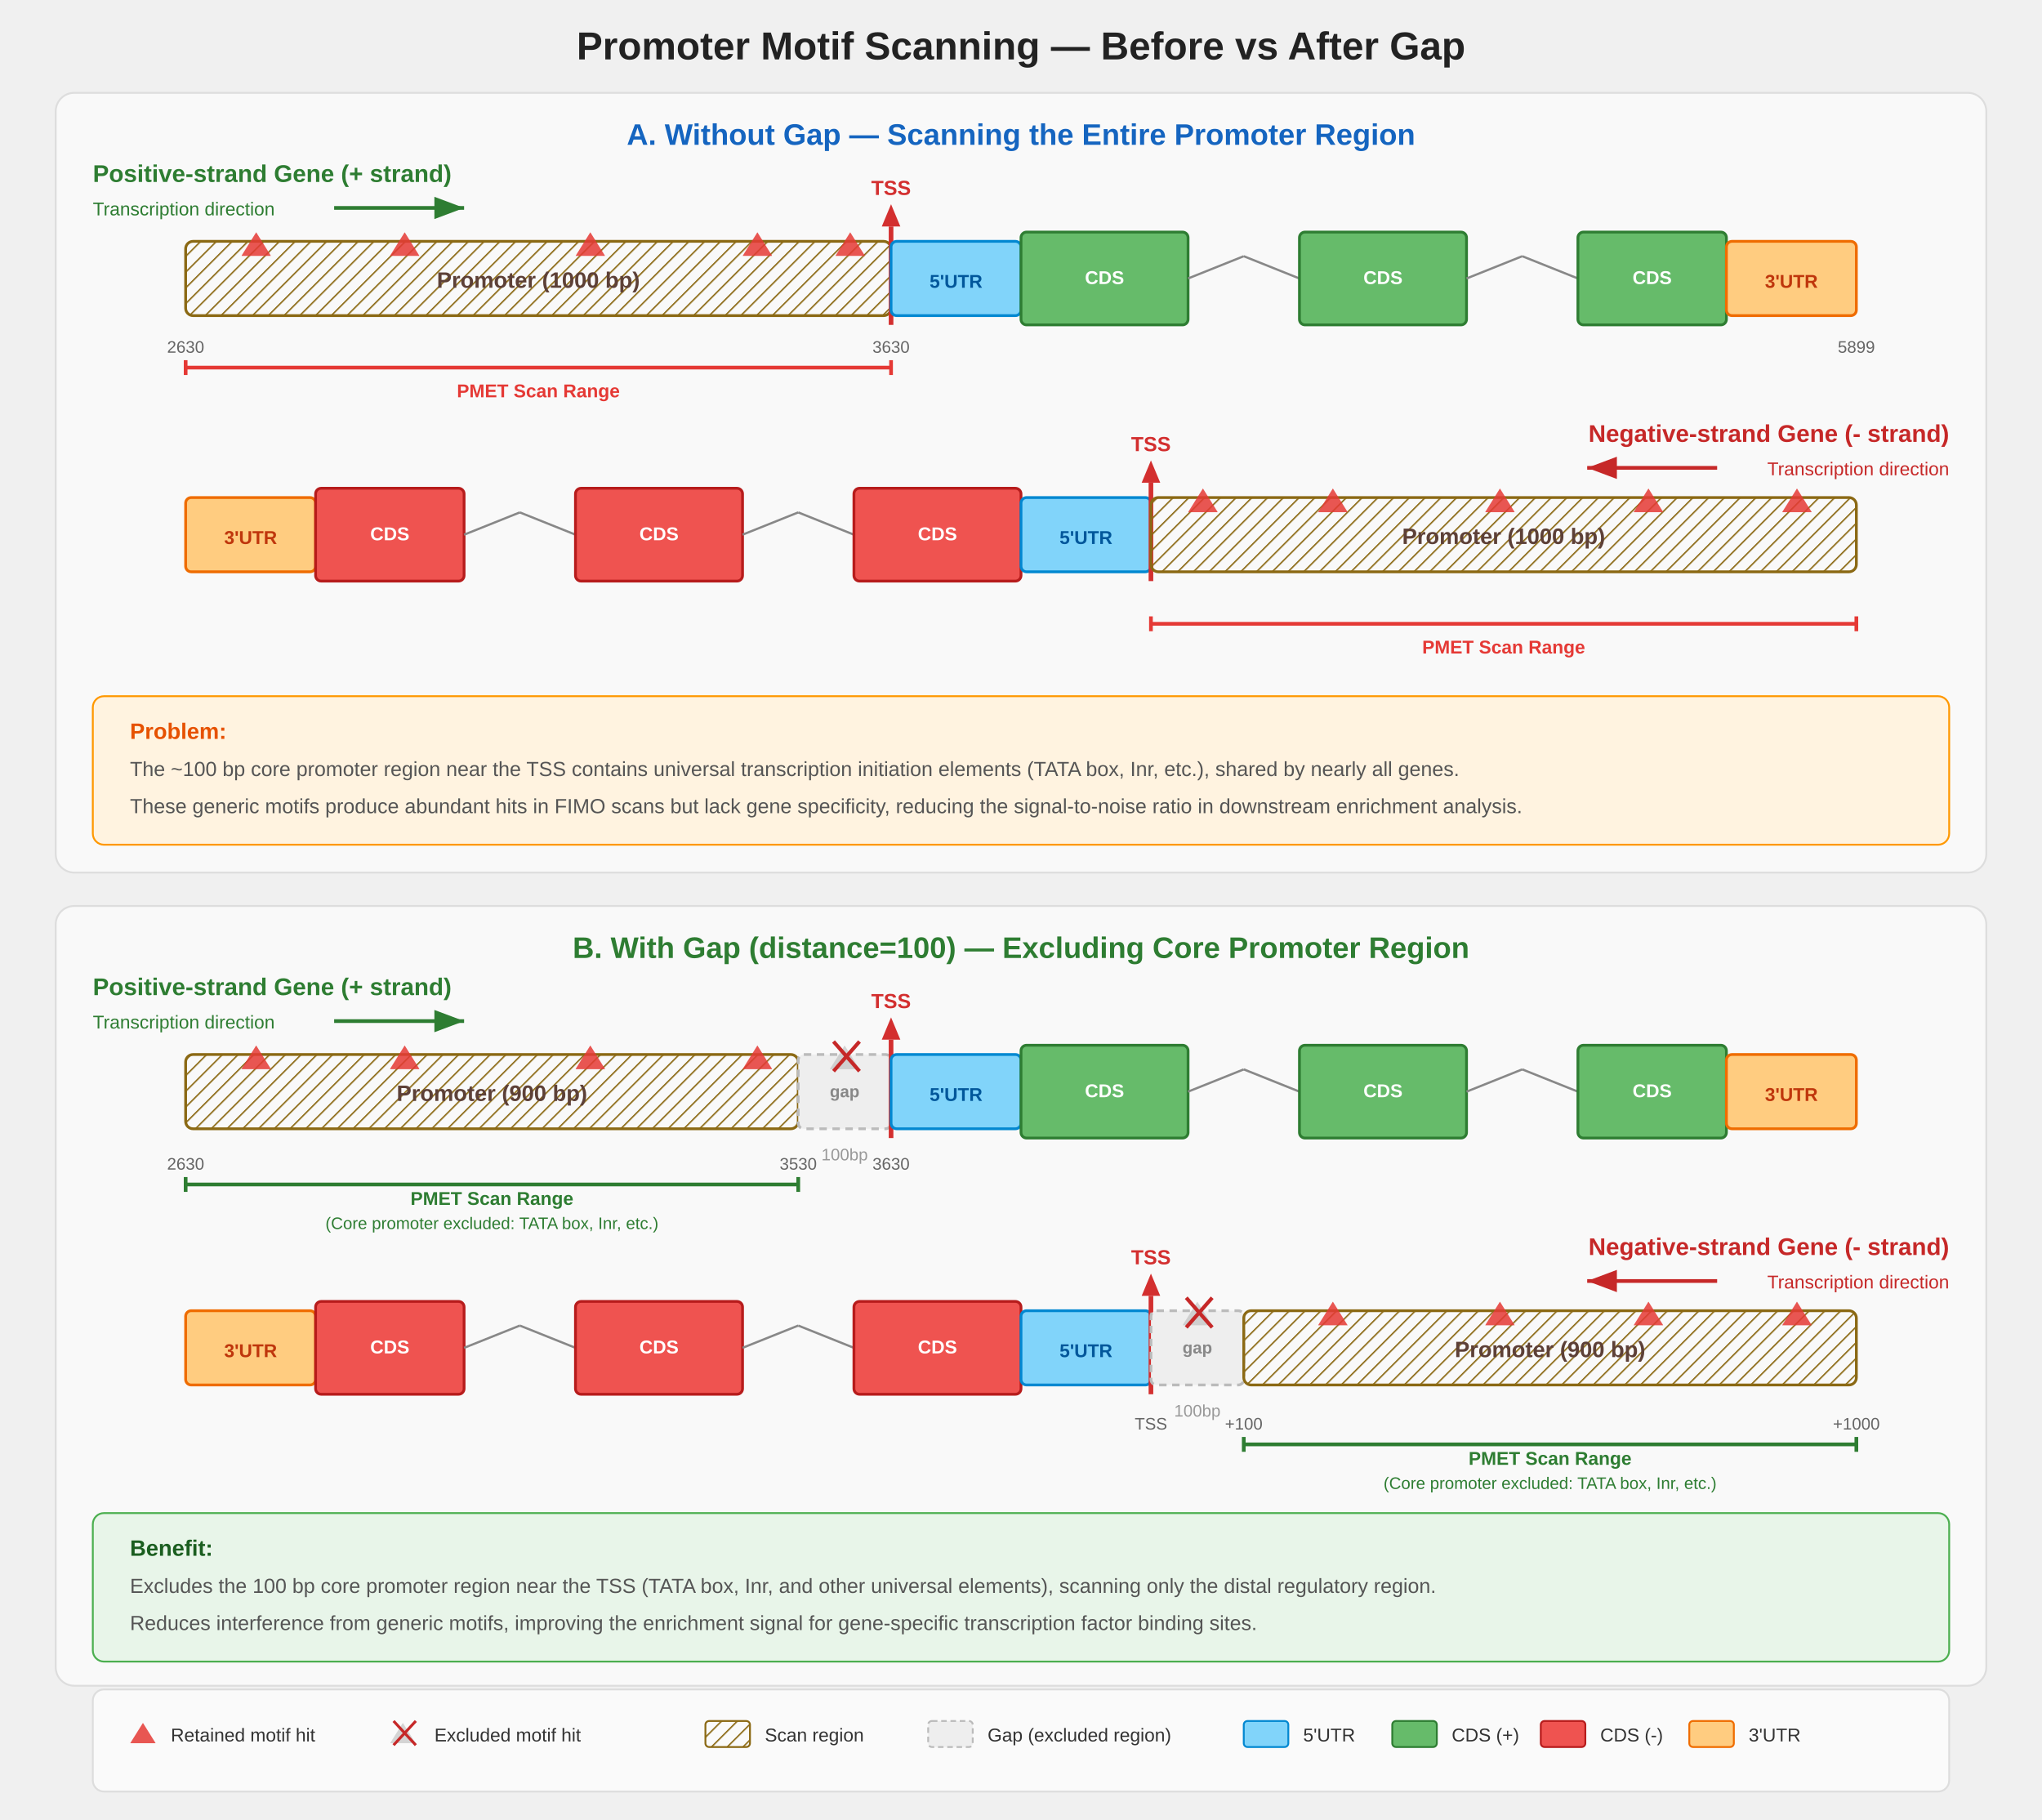
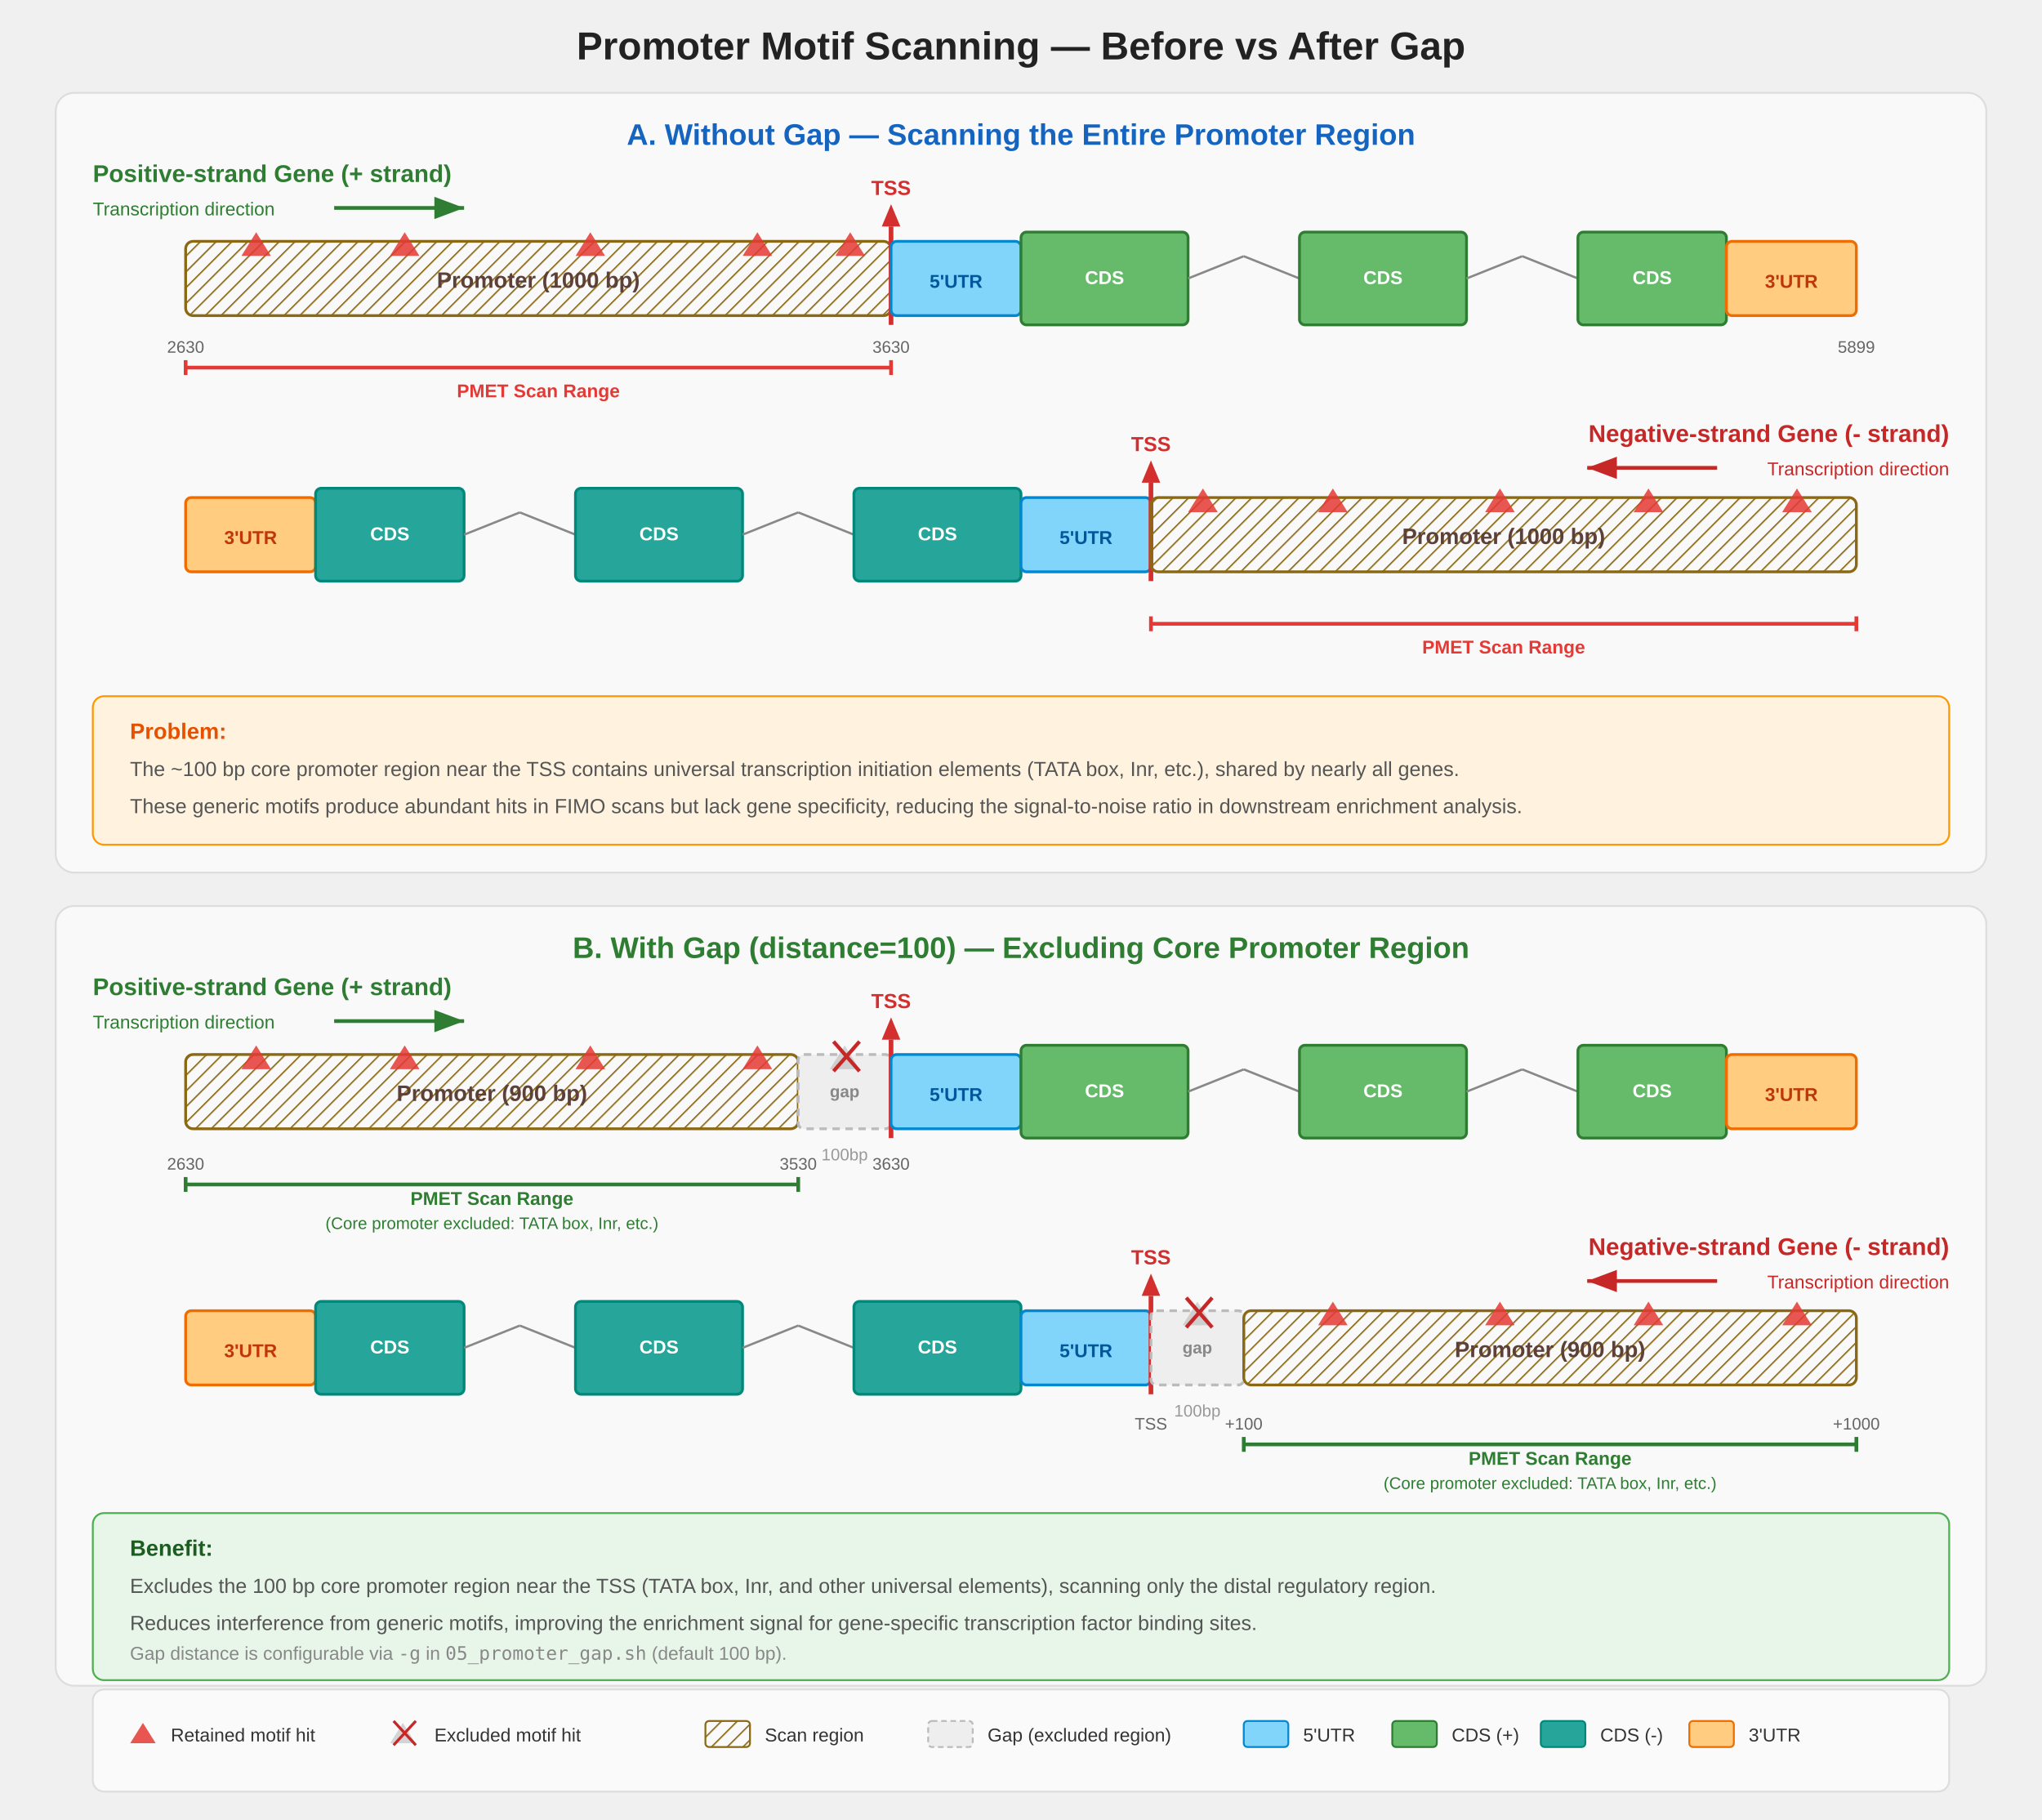
<svg xmlns="http://www.w3.org/2000/svg" viewBox="0 0 1100 980" font-family="Arial, sans-serif">
  <defs>
    <marker id="arrowR" markerWidth="8" markerHeight="6" refX="8" refY="3" orient="auto">
      <polygon points="0 0, 8 3, 0 6" fill="#2e7d32" />
    </marker>
    <marker id="arrowRed" markerWidth="8" markerHeight="6" refX="8" refY="3" orient="auto">
      <polygon points="0 0, 8 3, 0 6" fill="#c62828" />
    </marker>
    <pattern id="hatch" patternUnits="userSpaceOnUse" width="6" height="6" patternTransform="rotate(45)">
      <line x1="0" y1="0" x2="0" y2="6" stroke="#8b6914" stroke-width="1.5" />
    </pattern>
    <symbol id="motif" viewBox="0 0 20 16">
      <polygon points="10,0 20,16 0,16" fill="#e53935" opacity="0.85" />
    </symbol>
    <symbol id="motifGray" viewBox="0 0 20 16">
      <polygon points="10,0 20,16 0,16" fill="#bbb" opacity="0.6" />
    </symbol>
  </defs>
  <text x="550" y="32" text-anchor="middle" font-size="21" font-weight="bold" fill="#222">Promoter Motif Scanning — Before vs After Gap</text>
  <rect x="30" y="50" width="1040" height="420" rx="10" fill="#f9f9f9" stroke="#ddd" stroke-width="1" />
  <text x="550" y="78" text-anchor="middle" font-size="16" font-weight="bold" fill="#1565c0">A. Without Gap — Scanning the Entire Promoter Region</text>
  <text x="50" y="98" font-size="13" font-weight="bold" fill="#2e7d32">Positive-strand Gene (+ strand)</text>
  <text x="50" y="116" font-size="10" fill="#2e7d32">Transcription direction</text>
  <line x1="180" y1="112" x2="250" y2="112" stroke="#2e7d32" stroke-width="2" marker-end="url(#arrowR)" />
  <rect x="100" y="130" width="380" height="40" rx="4" fill="url(#hatch)" stroke="#8b6914" stroke-width="1.5" />
  <text x="290" y="155" text-anchor="middle" font-size="12" font-weight="bold" fill="#5d4037">Promoter (1000 bp)</text>
  <use href="#motif" x="130" y="125" width="16" height="13" />
  <use href="#motif" x="210" y="125" width="16" height="13" />
  <use href="#motif" x="310" y="125" width="16" height="13" />
  <use href="#motif" x="400" y="125" width="16" height="13" />
  <use href="#motif" x="450" y="125" width="16" height="13" />
  <line x1="480" y1="122" x2="480" y2="175" stroke="#d32f2f" stroke-width="2.5" />
  <polygon points="475,122 480,110 485,122" fill="#d32f2f" />
  <text x="480" y="105" text-anchor="middle" font-size="11" font-weight="bold" fill="#d32f2f">TSS</text>
  <rect x="480" y="130" width="70" height="40" rx="3" fill="#81d4fa" stroke="#0288d1" stroke-width="1.5" />
  <text x="515" y="155" text-anchor="middle" font-size="10" font-weight="bold" fill="#01579b">5'UTR</text>
  <rect x="550" y="125" width="90" height="50" rx="3" fill="#66bb6a" stroke="#2e7d32" stroke-width="1.5" />
  <text x="595" y="153" text-anchor="middle" font-size="10" font-weight="bold" fill="#fff">CDS</text>
  <line x1="640" y1="150" x2="670" y2="138" stroke="#888" stroke-width="1.2" />
  <line x1="670" y1="138" x2="700" y2="150" stroke="#888" stroke-width="1.2" />
  <rect x="700" y="125" width="90" height="50" rx="3" fill="#66bb6a" stroke="#2e7d32" stroke-width="1.5" />
  <text x="745" y="153" text-anchor="middle" font-size="10" font-weight="bold" fill="#fff">CDS</text>
  <line x1="790" y1="150" x2="820" y2="138" stroke="#888" stroke-width="1.2" />
  <line x1="820" y1="138" x2="850" y2="150" stroke="#888" stroke-width="1.2" />
  <rect x="850" y="125" width="80" height="50" rx="3" fill="#66bb6a" stroke="#2e7d32" stroke-width="1.5" />
  <text x="890" y="153" text-anchor="middle" font-size="10" font-weight="bold" fill="#fff">CDS</text>
  <rect x="930" y="130" width="70" height="40" rx="3" fill="#ffcc80" stroke="#ef6c00" stroke-width="1.5" />
  <text x="965" y="155" text-anchor="middle" font-size="10" font-weight="bold" fill="#bf360c">3'UTR</text>
  <text x="100" y="190" text-anchor="middle" font-size="9" fill="#666">2630</text>
  <text x="480" y="190" text-anchor="middle" font-size="9" fill="#666">3630</text>
  <text x="1000" y="190" text-anchor="middle" font-size="9" fill="#666">5899</text>
  <line x1="100" y1="198" x2="480" y2="198" stroke="#e53935" stroke-width="2" />
  <line x1="100" y1="194" x2="100" y2="202" stroke="#e53935" stroke-width="2" />
  <line x1="480" y1="194" x2="480" y2="202" stroke="#e53935" stroke-width="2" />
  <text x="290" y="214" text-anchor="middle" font-size="10" font-weight="bold" fill="#e53935">PMET Scan Range</text>
  <text x="1050" y="238" text-anchor="end" font-size="13" font-weight="bold" fill="#c62828">Negative-strand Gene (- strand)</text>
  <text x="1050" y="256" text-anchor="end" font-size="10" fill="#c62828">Transcription direction</text>
  <g transform="translate(985, 0) scale(-1, 1)">
    <line x1="60" y1="252" x2="130" y2="252" stroke="#c62828" stroke-width="2" marker-end="url(#arrowRed)" />
  </g>
  <rect x="100" y="268" width="70" height="40" rx="3" fill="#ffcc80" stroke="#ef6c00" stroke-width="1.5" />
  <text x="135" y="293" text-anchor="middle" font-size="10" font-weight="bold" fill="#bf360c">3'UTR</text>
-   <rect x="170" y="263" width="80" height="50" rx="3" fill="#ef5350" stroke="#b71c1c" stroke-width="1.5" />
+   <rect x="170" y="263" width="80" height="50" rx="3" fill="#26a69a" stroke="#00897b" stroke-width="1.5" />
  <text x="210" y="291" text-anchor="middle" font-size="10" font-weight="bold" fill="#fff">CDS</text>
  <line x1="250" y1="288" x2="280" y2="276" stroke="#888" stroke-width="1.2" />
  <line x1="280" y1="276" x2="310" y2="288" stroke="#888" stroke-width="1.2" />
-   <rect x="310" y="263" width="90" height="50" rx="3" fill="#ef5350" stroke="#b71c1c" stroke-width="1.5" />
+   <rect x="310" y="263" width="90" height="50" rx="3" fill="#26a69a" stroke="#00897b" stroke-width="1.5" />
  <text x="355" y="291" text-anchor="middle" font-size="10" font-weight="bold" fill="#fff">CDS</text>
  <line x1="400" y1="288" x2="430" y2="276" stroke="#888" stroke-width="1.2" />
  <line x1="430" y1="276" x2="460" y2="288" stroke="#888" stroke-width="1.2" />
-   <rect x="460" y="263" width="90" height="50" rx="3" fill="#ef5350" stroke="#b71c1c" stroke-width="1.5" />
+   <rect x="460" y="263" width="90" height="50" rx="3" fill="#26a69a" stroke="#00897b" stroke-width="1.5" />
  <text x="505" y="291" text-anchor="middle" font-size="10" font-weight="bold" fill="#fff">CDS</text>
  <rect x="550" y="268" width="70" height="40" rx="3" fill="#81d4fa" stroke="#0288d1" stroke-width="1.5" />
  <text x="585" y="293" text-anchor="middle" font-size="10" font-weight="bold" fill="#01579b">5'UTR</text>
  <line x1="620" y1="260" x2="620" y2="313" stroke="#d32f2f" stroke-width="2.5" />
  <polygon points="615,260 620,248 625,260" fill="#d32f2f" />
  <text x="620" y="243" text-anchor="middle" font-size="11" font-weight="bold" fill="#d32f2f">TSS</text>
  <rect x="620" y="268" width="380" height="40" rx="4" fill="url(#hatch)" stroke="#8b6914" stroke-width="1.5" />
  <text x="810" y="293" text-anchor="middle" font-size="12" font-weight="bold" fill="#5d4037">Promoter (1000 bp)</text>
  <use href="#motif" x="640" y="263" width="16" height="13" />
  <use href="#motif" x="710" y="263" width="16" height="13" />
  <use href="#motif" x="800" y="263" width="16" height="13" />
  <use href="#motif" x="880" y="263" width="16" height="13" />
  <use href="#motif" x="960" y="263" width="16" height="13" />
  <line x1="620" y1="336" x2="1000" y2="336" stroke="#e53935" stroke-width="2" />
  <line x1="620" y1="332" x2="620" y2="340" stroke="#e53935" stroke-width="2" />
  <line x1="1000" y1="332" x2="1000" y2="340" stroke="#e53935" stroke-width="2" />
  <text x="810" y="352" text-anchor="middle" font-size="10" font-weight="bold" fill="#e53935">PMET Scan Range</text>
  <rect x="50" y="375" width="1000" height="80" rx="6" fill="#fff3e0" stroke="#ff9800" stroke-width="1" />
  <text x="70" y="398" font-size="12" font-weight="bold" fill="#e65100">Problem:</text>
  <text x="70" y="418" font-size="11" fill="#555">The ~100 bp core promoter region near the TSS contains universal transcription initiation elements (TATA box, Inr, etc.), shared by nearly all genes.</text>
  <text x="70" y="438" font-size="11" fill="#555">These generic motifs produce abundant hits in FIMO scans but lack gene specificity, reducing the signal-to-noise ratio in downstream enrichment analysis.</text>
  <rect x="30" y="488" width="1040" height="420" rx="10" fill="#f9f9f9" stroke="#ddd" stroke-width="1" />
  <text x="550" y="516" text-anchor="middle" font-size="16" font-weight="bold" fill="#2e7d32">B. With Gap (distance=100) — Excluding Core Promoter Region</text>
  <text x="50" y="536" font-size="13" font-weight="bold" fill="#2e7d32">Positive-strand Gene (+ strand)</text>
  <text x="50" y="554" font-size="10" fill="#2e7d32">Transcription direction</text>
  <line x1="180" y1="550" x2="250" y2="550" stroke="#2e7d32" stroke-width="2" marker-end="url(#arrowR)" />
  <rect x="100" y="568" width="330" height="40" rx="4" fill="url(#hatch)" stroke="#8b6914" stroke-width="1.5" />
  <text x="265" y="593" text-anchor="middle" font-size="12" font-weight="bold" fill="#5d4037">Promoter (900 bp)</text>
  <rect x="430" y="568" width="50" height="40" rx="3" fill="#eee" stroke="#bbb" stroke-width="1.5" stroke-dasharray="4,3" />
  <text x="455" y="591" text-anchor="middle" font-size="9" font-weight="bold" fill="#888">gap</text>
  <text x="455" y="625" text-anchor="middle" font-size="9" fill="#999">100bp</text>
  <use href="#motif" x="130" y="563" width="16" height="13" />
  <use href="#motif" x="210" y="563" width="16" height="13" />
  <use href="#motif" x="310" y="563" width="16" height="13" />
  <use href="#motif" x="400" y="563" width="16" height="13" />
  <use href="#motifGray" x="447" y="563" width="16" height="13" />
  <line x1="449" y1="561" x2="463" y2="577" stroke="#c62828" stroke-width="2" />
  <line x1="463" y1="561" x2="449" y2="577" stroke="#c62828" stroke-width="2" />
  <line x1="480" y1="560" x2="480" y2="613" stroke="#d32f2f" stroke-width="2.5" />
  <polygon points="475,560 480,548 485,560" fill="#d32f2f" />
  <text x="480" y="543" text-anchor="middle" font-size="11" font-weight="bold" fill="#d32f2f">TSS</text>
  <rect x="480" y="568" width="70" height="40" rx="3" fill="#81d4fa" stroke="#0288d1" stroke-width="1.5" />
  <text x="515" y="593" text-anchor="middle" font-size="10" font-weight="bold" fill="#01579b">5'UTR</text>
  <rect x="550" y="563" width="90" height="50" rx="3" fill="#66bb6a" stroke="#2e7d32" stroke-width="1.5" />
  <text x="595" y="591" text-anchor="middle" font-size="10" font-weight="bold" fill="#fff">CDS</text>
  <line x1="640" y1="588" x2="670" y2="576" stroke="#888" stroke-width="1.2" />
  <line x1="670" y1="576" x2="700" y2="588" stroke="#888" stroke-width="1.2" />
  <rect x="700" y="563" width="90" height="50" rx="3" fill="#66bb6a" stroke="#2e7d32" stroke-width="1.5" />
  <text x="745" y="591" text-anchor="middle" font-size="10" font-weight="bold" fill="#fff">CDS</text>
  <line x1="790" y1="588" x2="820" y2="576" stroke="#888" stroke-width="1.2" />
  <line x1="820" y1="576" x2="850" y2="588" stroke="#888" stroke-width="1.2" />
  <rect x="850" y="563" width="80" height="50" rx="3" fill="#66bb6a" stroke="#2e7d32" stroke-width="1.5" />
  <text x="890" y="591" text-anchor="middle" font-size="10" font-weight="bold" fill="#fff">CDS</text>
  <rect x="930" y="568" width="70" height="40" rx="3" fill="#ffcc80" stroke="#ef6c00" stroke-width="1.5" />
  <text x="965" y="593" text-anchor="middle" font-size="10" font-weight="bold" fill="#bf360c">3'UTR</text>
  <text x="100" y="630" text-anchor="middle" font-size="9" fill="#666">2630</text>
  <text x="430" y="630" text-anchor="middle" font-size="9" fill="#666">3530</text>
  <text x="480" y="630" text-anchor="middle" font-size="9" fill="#666">3630</text>
  <line x1="100" y1="638" x2="430" y2="638" stroke="#2e7d32" stroke-width="2" />
  <line x1="100" y1="634" x2="100" y2="642" stroke="#2e7d32" stroke-width="2" />
  <line x1="430" y1="634" x2="430" y2="642" stroke="#2e7d32" stroke-width="2" />
  <text x="265" y="649" text-anchor="middle" font-size="10" font-weight="bold" fill="#2e7d32">PMET Scan Range</text>
  <text x="265" y="662" text-anchor="middle" font-size="9" fill="#2e7d32">(Core promoter excluded: TATA box, Inr, etc.)</text>
  <text x="1050" y="676" text-anchor="end" font-size="13" font-weight="bold" fill="#c62828">Negative-strand Gene (- strand)</text>
  <text x="1050" y="694" text-anchor="end" font-size="10" fill="#c62828">Transcription direction</text>
  <g transform="translate(985, 0) scale(-1, 1)">
    <line x1="60" y1="690" x2="130" y2="690" stroke="#c62828" stroke-width="2" marker-end="url(#arrowRed)" />
  </g>
  <rect x="100" y="706" width="70" height="40" rx="3" fill="#ffcc80" stroke="#ef6c00" stroke-width="1.5" />
  <text x="135" y="731" text-anchor="middle" font-size="10" font-weight="bold" fill="#bf360c">3'UTR</text>
-   <rect x="170" y="701" width="80" height="50" rx="3" fill="#ef5350" stroke="#b71c1c" stroke-width="1.5" />
+   <rect x="170" y="701" width="80" height="50" rx="3" fill="#26a69a" stroke="#00897b" stroke-width="1.5" />
  <text x="210" y="729" text-anchor="middle" font-size="10" font-weight="bold" fill="#fff">CDS</text>
  <line x1="250" y1="726" x2="280" y2="714" stroke="#888" stroke-width="1.2" />
  <line x1="280" y1="714" x2="310" y2="726" stroke="#888" stroke-width="1.2" />
-   <rect x="310" y="701" width="90" height="50" rx="3" fill="#ef5350" stroke="#b71c1c" stroke-width="1.5" />
+   <rect x="310" y="701" width="90" height="50" rx="3" fill="#26a69a" stroke="#00897b" stroke-width="1.5" />
  <text x="355" y="729" text-anchor="middle" font-size="10" font-weight="bold" fill="#fff">CDS</text>
  <line x1="400" y1="726" x2="430" y2="714" stroke="#888" stroke-width="1.2" />
  <line x1="430" y1="714" x2="460" y2="726" stroke="#888" stroke-width="1.2" />
-   <rect x="460" y="701" width="90" height="50" rx="3" fill="#ef5350" stroke="#b71c1c" stroke-width="1.5" />
+   <rect x="460" y="701" width="90" height="50" rx="3" fill="#26a69a" stroke="#00897b" stroke-width="1.5" />
  <text x="505" y="729" text-anchor="middle" font-size="10" font-weight="bold" fill="#fff">CDS</text>
  <rect x="550" y="706" width="70" height="40" rx="3" fill="#81d4fa" stroke="#0288d1" stroke-width="1.5" />
  <text x="585" y="731" text-anchor="middle" font-size="10" font-weight="bold" fill="#01579b">5'UTR</text>
  <line x1="620" y1="698" x2="620" y2="751" stroke="#d32f2f" stroke-width="2.5" />
  <polygon points="615,698 620,686 625,698" fill="#d32f2f" />
  <text x="620" y="681" text-anchor="middle" font-size="11" font-weight="bold" fill="#d32f2f">TSS</text>
  <rect x="620" y="706" width="50" height="40" rx="3" fill="#eee" stroke="#bbb" stroke-width="1.5" stroke-dasharray="4,3" />
  <text x="645" y="729" text-anchor="middle" font-size="9" font-weight="bold" fill="#888">gap</text>
  <text x="645" y="763" text-anchor="middle" font-size="9" fill="#999">100bp</text>
  <use href="#motifGray" x="637" y="701" width="16" height="13" />
  <line x1="639" y1="699" x2="653" y2="715" stroke="#c62828" stroke-width="2" />
  <line x1="653" y1="699" x2="639" y2="715" stroke="#c62828" stroke-width="2" />
  <rect x="670" y="706" width="330" height="40" rx="4" fill="url(#hatch)" stroke="#8b6914" stroke-width="1.5" />
  <text x="835" y="731" text-anchor="middle" font-size="12" font-weight="bold" fill="#5d4037">Promoter (900 bp)</text>
  <use href="#motif" x="710" y="701" width="16" height="13" />
  <use href="#motif" x="800" y="701" width="16" height="13" />
  <use href="#motif" x="880" y="701" width="16" height="13" />
  <use href="#motif" x="960" y="701" width="16" height="13" />
  <text x="620" y="770" text-anchor="middle" font-size="9" fill="#666">TSS</text>
  <text x="670" y="770" text-anchor="middle" font-size="9" fill="#666">+100</text>
  <text x="1000" y="770" text-anchor="middle" font-size="9" fill="#666">+1000</text>
  <line x1="670" y1="778" x2="1000" y2="778" stroke="#2e7d32" stroke-width="2" />
  <line x1="670" y1="774" x2="670" y2="782" stroke="#2e7d32" stroke-width="2" />
  <line x1="1000" y1="774" x2="1000" y2="782" stroke="#2e7d32" stroke-width="2" />
  <text x="835" y="789" text-anchor="middle" font-size="10" font-weight="bold" fill="#2e7d32">PMET Scan Range</text>
  <text x="835" y="802" text-anchor="middle" font-size="9" fill="#2e7d32">(Core promoter excluded: TATA box, Inr, etc.)</text>
-   <rect x="50" y="815" width="1000" height="80" rx="6" fill="#e8f5e9" stroke="#4caf50" stroke-width="1" />
+   <rect x="50" y="815" width="1000" height="90" rx="6" fill="#e8f5e9" stroke="#4caf50" stroke-width="1" />
  <text x="70" y="838" font-size="12" font-weight="bold" fill="#1b5e20">Benefit:</text>
  <text x="70" y="858" font-size="11" fill="#555">Excludes the 100 bp core promoter region near the TSS (TATA box, Inr, and other universal elements), scanning only the distal regulatory region.</text>
  <text x="70" y="878" font-size="11" fill="#555">Reduces interference from generic motifs, improving the enrichment signal for gene-specific transcription factor binding sites.</text>
+   <text x="70" y="894" font-size="10" fill="#888">Gap distance is configurable via <tspan font-family="Menlo, Consolas, monospace">-g</tspan> in <tspan font-family="Menlo, Consolas, monospace">05_promoter_gap.sh</tspan> (default 100 bp).</text>
  <rect x="50" y="910" width="1000" height="55" rx="6" fill="#fafafa" stroke="#ddd" stroke-width="1" />
  <use href="#motif" x="70" y="928" width="14" height="11" />
  <text x="92" y="938" font-size="10" fill="#333">Retained motif hit</text>
  <use href="#motifGray" x="210" y="928" width="14" height="11" />
  <line x1="212" y1="927" x2="224" y2="940" stroke="#c62828" stroke-width="1.5" />
  <line x1="224" y1="927" x2="212" y2="940" stroke="#c62828" stroke-width="1.5" />
  <text x="234" y="938" font-size="10" fill="#333">Excluded motif hit</text>
  <rect x="380" y="927" width="24" height="14" rx="2" fill="url(#hatch)" stroke="#8b6914" stroke-width="1" />
  <text x="412" y="938" font-size="10" fill="#333">Scan region</text>
  <rect x="500" y="927" width="24" height="14" rx="2" fill="#eee" stroke="#bbb" stroke-width="1" stroke-dasharray="3,2" />
  <text x="532" y="938" font-size="10" fill="#333">Gap (excluded region)</text>
  <rect x="670" y="927" width="24" height="14" rx="2" fill="#81d4fa" stroke="#0288d1" stroke-width="1" />
  <text x="702" y="938" font-size="10" fill="#333">5'UTR</text>
  <rect x="750" y="927" width="24" height="14" rx="2" fill="#66bb6a" stroke="#2e7d32" stroke-width="1" />
  <text x="782" y="938" font-size="10" fill="#333">CDS (+)</text>
-   <rect x="830" y="927" width="24" height="14" rx="2" fill="#ef5350" stroke="#b71c1c" stroke-width="1" />
+   <rect x="830" y="927" width="24" height="14" rx="2" fill="#26a69a" stroke="#00897b" stroke-width="1" />
  <text x="862" y="938" font-size="10" fill="#333">CDS (-)</text>
  <rect x="910" y="927" width="24" height="14" rx="2" fill="#ffcc80" stroke="#ef6c00" stroke-width="1" />
  <text x="942" y="938" font-size="10" fill="#333">3'UTR</text>
</svg>
